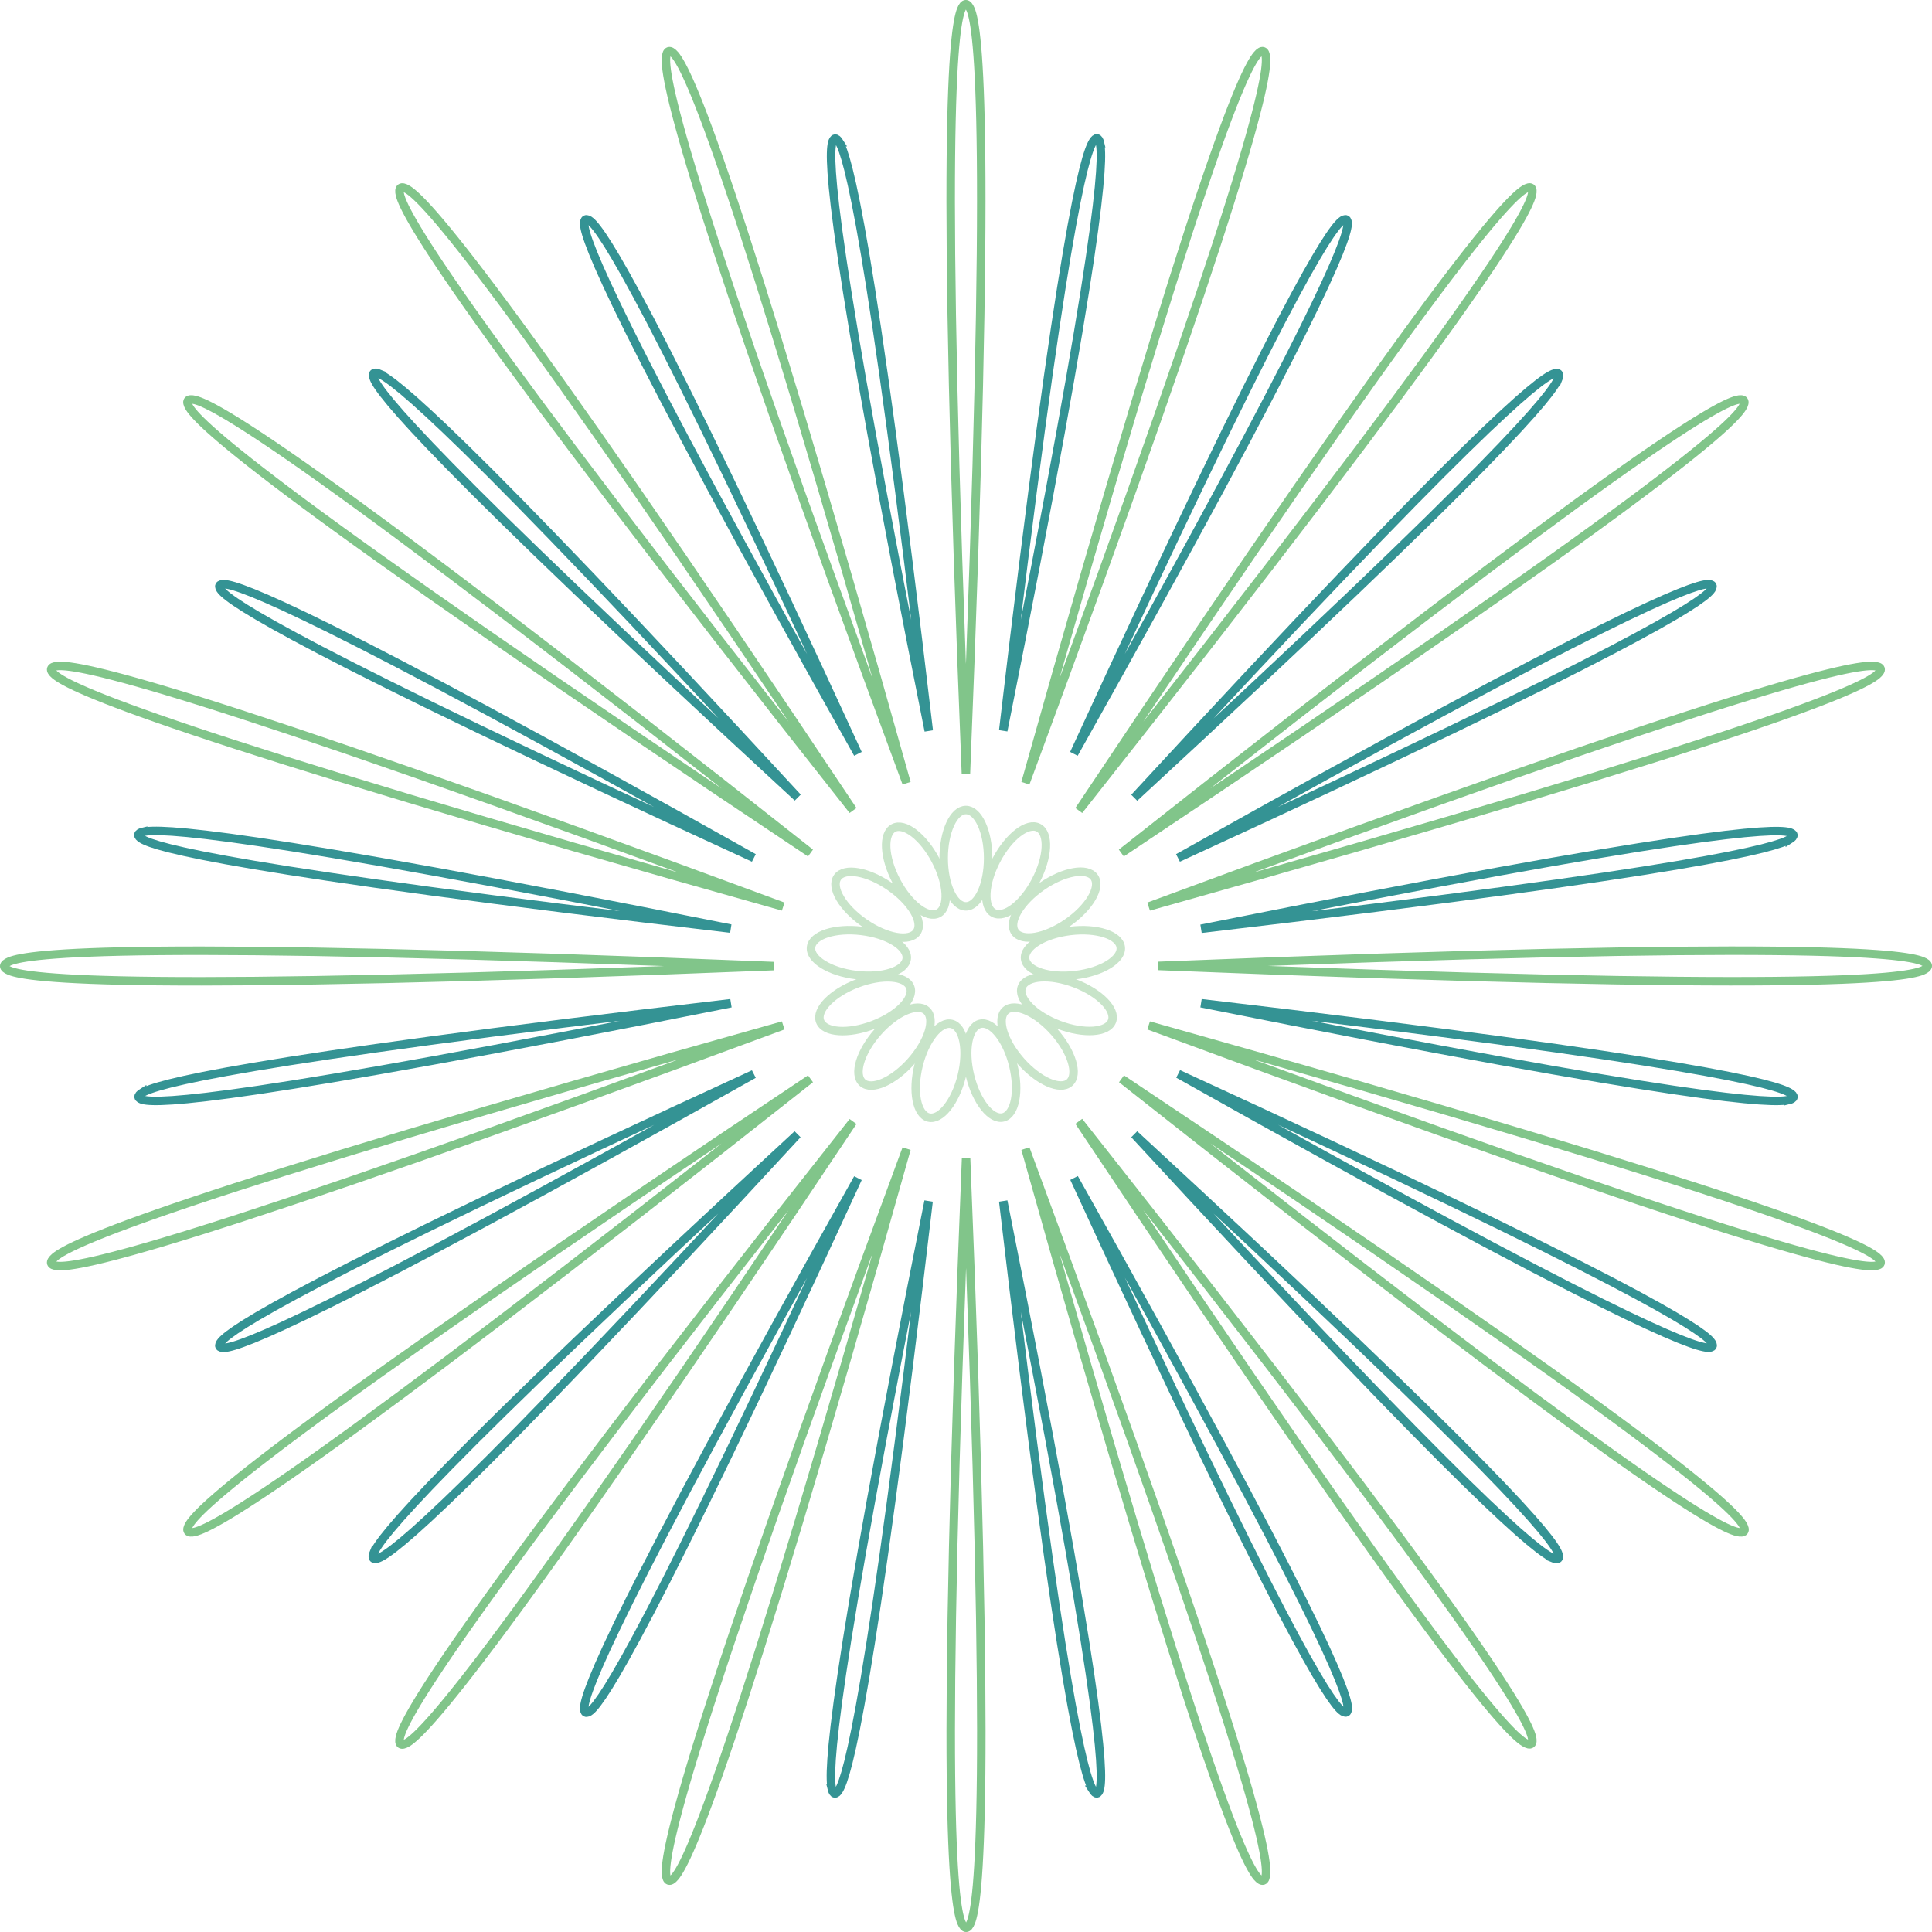
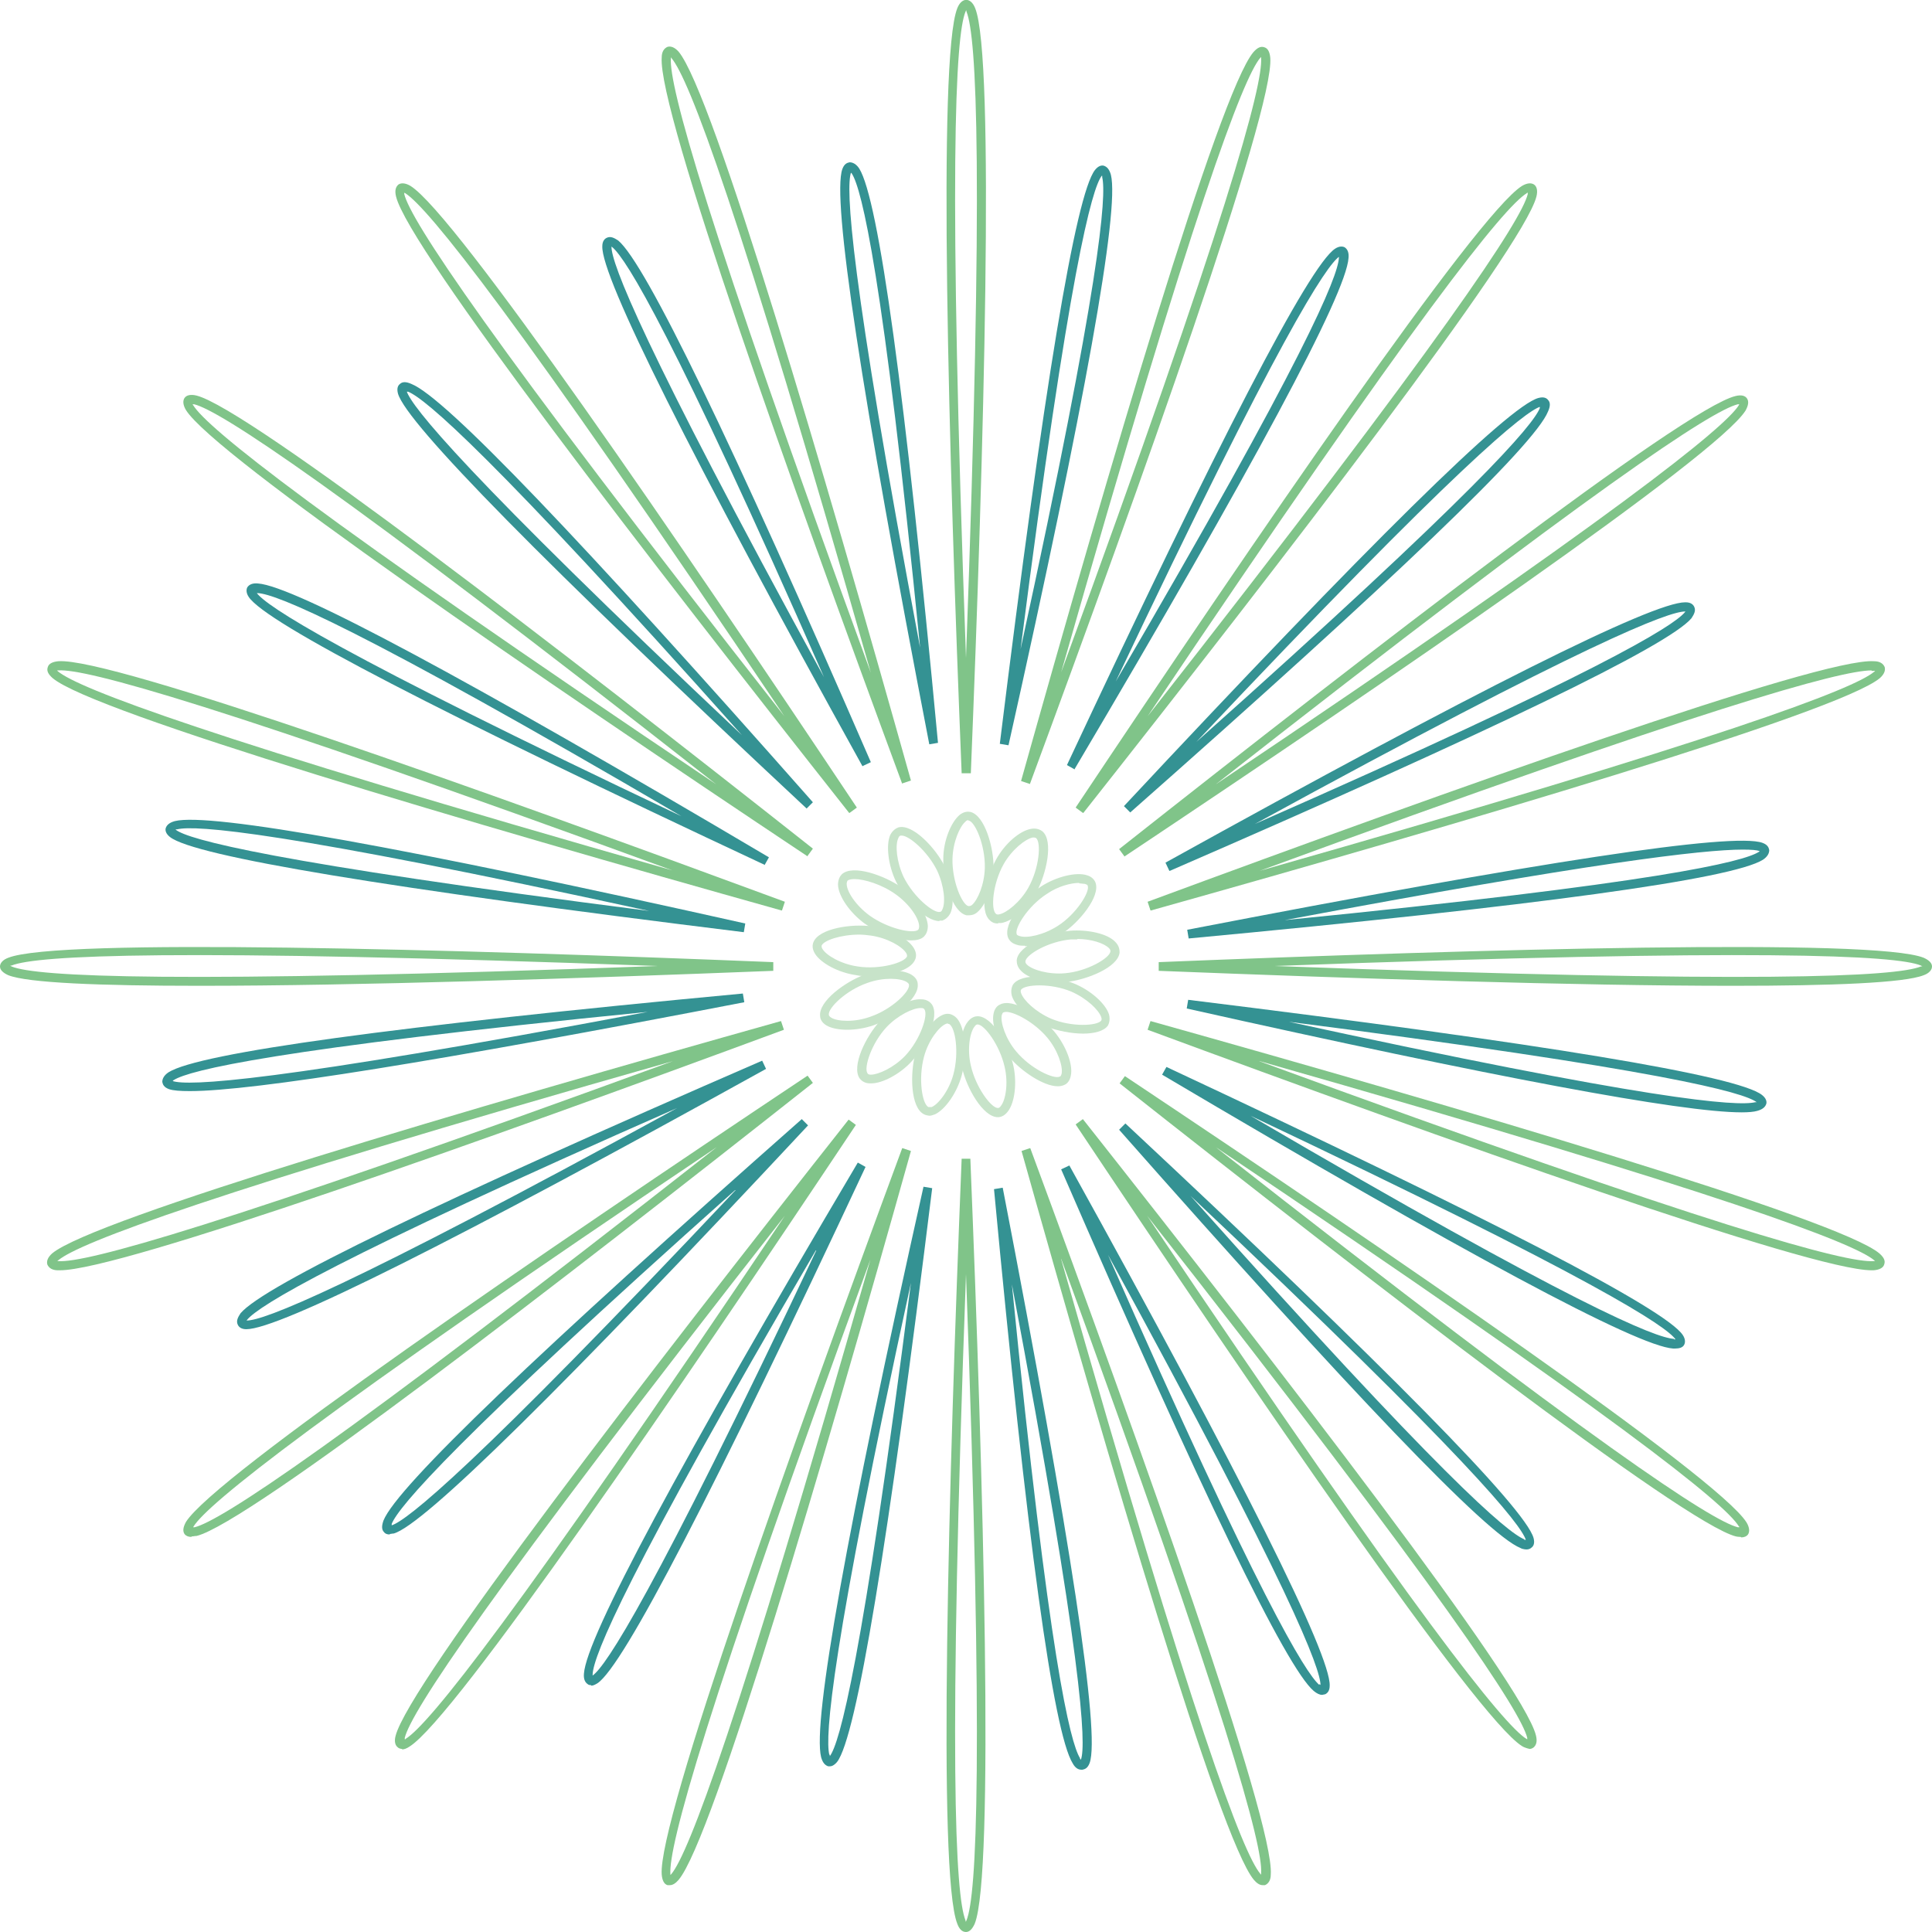
- <svg xmlns="http://www.w3.org/2000/svg" id="_图层_1" data-name="图层 1" viewBox="0 0 113.89 113.89">
-   <defs>
-     <style>
-       .cls-1 {
-         stroke: #349394;
-       }
- 
-       .cls-1, .cls-2, .cls-3 {
-         fill: none;
-         stroke-miterlimit: 10;
-         stroke-width: .5px;
-       }
- 
-       .cls-2 {
-         stroke: #c8e4c9;
-       }
- 
-       .cls-3 {
-         stroke: #81c58a;
-       }
-     </style>
-   </defs>
+ <svg xmlns="http://www.w3.org/2000/svg" id="a" data-name="图层 1" width="40" height="40" viewBox="0 0 40 40">
  <g>
-     <g id="_径向重复_" data-name="&amp;lt;径向重复&amp;gt;">
-       <path class="cls-3" d="M56.67,113.32c-.47-1.16-1.26-7.05.28-45.04,1.53,37.99.74,43.88.28,45.04-.17.43-.38.43-.56,0Z" />
-     </g>
-     <g id="_径向重复_-2" data-name="&amp;lt;径向重复&amp;gt;">
-       <path class="cls-3" d="M39.26,110.47c-.09-1.25.98-7.09,14.18-42.75-10.28,36.6-12.85,41.96-13.65,42.92-.29.35-.5.29-.53-.17Z" />
-     </g>
-     <g id="_径向重复_-3" data-name="&amp;lt;径向重复&amp;gt;">
-       <path class="cls-3" d="M23.58,102.39c.3-1.21,3.13-6.44,26.7-36.27-21.09,31.64-25.19,35.93-26.25,36.6-.39.24-.56.12-.45-.33Z" />
-     </g>
-     <g id="_径向重复_-4" data-name="&amp;lt;径向重复&amp;gt;">
-       <path class="cls-3" d="M11.17,89.85c.66-1.06,4.96-5.16,36.6-26.25-29.83,23.57-35.06,26.39-36.27,26.7-.44.11-.57-.06-.33-.45Z" />
-     </g>
-     <g id="_径向重复_-5" data-name="&amp;lt;径向重复&amp;gt;">
-       <path class="cls-3" d="M3.24,74.1c.96-.8,6.31-3.37,42.92-13.65-35.66,13.2-41.5,14.27-42.75,14.18-.46-.03-.52-.23-.17-.53Z" />
-     </g>
-     <g id="_径向重复_-6" data-name="&amp;lt;径向重复&amp;gt;">
-       <path class="cls-3" d="M.57,56.67c1.16-.47,7.05-1.26,45.04.28-37.99,1.53-43.88.74-45.04.28-.43-.17-.43-.38,0-.56Z" />
-     </g>
-     <g id="_径向重复_-7" data-name="&amp;lt;径向重复&amp;gt;">
-       <path class="cls-3" d="M3.41,39.26c1.25-.09,7.09.98,42.75,14.18C9.56,43.16,4.2,40.59,3.24,39.79c-.35-.29-.29-.5.17-.53Z" />
-     </g>
-     <g id="_径向重复_-8" data-name="&amp;lt;径向重复&amp;gt;">
-       <path class="cls-3" d="M11.5,23.58c1.21.3,6.44,3.13,36.27,26.7C16.13,29.19,11.83,25.09,11.17,24.03c-.24-.39-.12-.56.33-.45Z" />
-     </g>
-     <g id="_径向重复_-9" data-name="&amp;lt;径向重复&amp;gt;">
-       <path class="cls-3" d="M24.03,11.17c1.06.66,5.16,4.96,26.25,36.6C26.71,17.94,23.89,12.71,23.58,11.5c-.11-.44.06-.57.45-.33Z" />
-     </g>
-     <g id="_径向重复_-10" data-name="&amp;lt;径向重复&amp;gt;">
-       <path class="cls-3" d="M39.79,3.24c.8.96,3.37,6.31,13.65,42.92C40.24,10.5,39.17,4.66,39.26,3.41c.03-.46.23-.52.53-.17Z" />
-     </g>
-     <g id="_径向重复_-11" data-name="&amp;lt;径向重复&amp;gt;">
-       <path class="cls-3" d="M57.22.57c.47,1.16,1.26,7.05-.28,45.04-1.53-37.99-.74-43.88-.28-45.04.17-.43.38-.43.56,0Z" />
-     </g>
-     <g id="_径向重复_-12" data-name="&amp;lt;径向重复&amp;gt;">
-       <path class="cls-3" d="M74.63,3.41c.09,1.25-.98,7.09-14.18,42.75,10.28-36.6,12.85-41.96,13.65-42.92.29-.35.5-.29.53.17Z" />
-     </g>
-     <g id="_径向重复_-13" data-name="&amp;lt;径向重复&amp;gt;">
-       <path class="cls-3" d="M90.3,11.5c-.3,1.21-3.13,6.44-26.7,36.27,21.09-31.64,25.19-35.93,26.25-36.6.39-.24.56-.12.45.33Z" />
-     </g>
-     <g id="_径向重复_-14" data-name="&amp;lt;径向重复&amp;gt;">
-       <path class="cls-3" d="M102.71,24.03c-.66,1.06-4.96,5.16-36.6,26.25,29.83-23.57,35.06-26.39,36.27-26.7.44-.11.57.06.33.45Z" />
-     </g>
-     <g id="_径向重复_-15" data-name="&amp;lt;径向重复&amp;gt;">
-       <path class="cls-3" d="M110.64,39.79c-.96.8-6.31,3.37-42.92,13.65,35.66-13.2,41.5-14.27,42.75-14.18.46.03.52.23.17.53Z" />
-     </g>
-     <g id="_径向重复_-16" data-name="&amp;lt;径向重复&amp;gt;">
-       <path class="cls-3" d="M113.32,57.22c-1.16.47-7.05,1.26-45.04-.28,37.99-1.53,43.88-.74,45.04-.28.43.17.43.38,0,.56Z" />
-     </g>
-     <g id="_径向重复_-17" data-name="&amp;lt;径向重复&amp;gt;">
-       <path class="cls-3" d="M110.47,74.63c-1.25.09-7.09-.98-42.75-14.18,36.6,10.28,41.96,12.85,42.92,13.65.35.29.29.5-.17.53Z" />
-     </g>
-     <g id="_径向重复_-18" data-name="&amp;lt;径向重复&amp;gt;">
-       <path class="cls-3" d="M102.39,90.3c-1.21-.3-6.44-3.13-36.27-26.7,31.64,21.09,35.93,25.19,36.6,26.25.24.39.12.56-.33.45Z" />
-     </g>
-     <g id="_径向重复_-19" data-name="&amp;lt;径向重复&amp;gt;">
-       <path class="cls-3" d="M89.85,102.71c-1.06-.66-5.16-4.96-26.25-36.6,23.57,29.83,26.39,35.06,26.7,36.27.11.44-.06.57-.45.33Z" />
-     </g>
-     <g id="_径向重复_-20" data-name="&amp;lt;径向重复&amp;gt;">
-       <path class="cls-3" d="M74.1,110.64c-.8-.96-3.37-6.31-13.65-42.92,13.2,35.66,14.27,41.5,14.18,42.75-.03.46-.23.52-.53.17Z" />
-     </g>
+     <path d="M20,40c-.08,0-.14-.06-.18-.17h0c-.41-1.02-.18-9.18.09-15.84h.18c.27,6.66.5,14.82.09,15.84-.05.11-.11.17-.18.17ZM19.99,39.76s0,.02.01.03c0,0,0-.02.01-.03.21-.51.36-3.3-.01-13.38-.37,10.08-.22,12.86-.01,13.38h0Z" fill="#80c489" />
+     <path d="M13.86,39.03s-.03,0-.04,0c-.07-.02-.11-.1-.12-.22h0c-.08-1.1,2.67-8.79,4.98-15.04l.18.06c-1.8,6.42-4.1,14.25-4.81,15.09-.06.07-.12.11-.18.11ZM13.88,38.79s0,.02,0,.03c0,0,.01-.01.02-.02.35-.42,1.36-3.03,4.12-12.72-3.47,9.47-4.18,12.17-4.14,12.72h0Z" fill="#80c489" />
+     <path d="M8.33,36.21s-.06,0-.09-.03c-.06-.04-.08-.13-.05-.24h0c.27-1.07,5.25-7.53,9.38-12.76l.15.11c-3.7,5.55-8.3,12.28-9.24,12.87-.06.04-.11.06-.16.06ZM16.25,25.17c-6.22,7.94-7.74,10.28-7.87,10.81h0s0,.02,0,.03c0,0,.02,0,.02-.01.47-.29,2.23-2.46,7.85-10.83Z" fill="#80c489" />
+     <path d="M3.96,31.82c-.06,0-.11-.02-.14-.06-.04-.06-.03-.14.03-.25h0c.59-.94,7.32-5.54,12.87-9.24l.11.15c-5.23,4.13-11.69,9.12-12.76,9.38-.04,0-.07.01-.1.01ZM4.01,31.6h0s-.01.02-.01.02c0,0,.02,0,.03,0,.53-.13,2.88-1.65,10.81-7.87-8.37,5.62-10.54,7.39-10.83,7.85Z" fill="#80c489" />
+     <path d="M1.25,26.3s-.03,0-.05,0c-.12,0-.19-.05-.22-.12-.02-.07.01-.15.1-.23h0c.85-.71,8.68-3.01,15.09-4.81l.06.18c-6.17,2.28-13.73,4.98-14.99,4.98ZM1.18,26.11s.02,0,.03,0c.55.04,3.25-.68,12.72-4.14-9.7,2.76-12.3,3.77-12.72,4.12,0,0-.02.01-.02.02Z" fill="#80c489" />
+     <path d="M4.13,20.41c-2.07,0-3.56-.06-3.96-.22-.11-.05-.17-.11-.17-.18s.06-.14.17-.18c1.02-.41,9.18-.18,15.84.09v.18c-4.05.16-8.66.31-11.88.31ZM.21,20s.02,0,.03.01c.51.21,3.3.36,13.38-.01-10.08-.37-12.86-.22-13.38-.01H.24s-.02,0-.03.01Z" fill="#80c489" />
+     <path d="M16.18,18.85c-6.42-1.8-14.25-4.1-15.09-4.81-.09-.08-.13-.15-.1-.23.02-.07.1-.11.22-.12h0c1.1-.08,8.78,2.67,15.04,4.98l-.06.18ZM1.18,13.88s.01.01.02.02c.42.35,3.03,1.36,12.72,4.12C4.46,14.56,1.76,13.84,1.21,13.88h0s-.02,0-.03,0Z" fill="#80c489" />
+     <path d="M16.72,17.73c-5.55-3.7-12.28-8.3-12.87-9.24-.06-.1-.07-.19-.03-.25.04-.06.13-.08.25-.05h0c1.07.27,7.53,5.25,12.76,9.38l-.11.15ZM3.99,8.37s0,.02.01.02c.29.47,2.46,2.23,10.83,7.85-7.93-6.22-10.28-7.74-10.81-7.87-.01,0-.02,0-.03,0Z" fill="#80c489" />
+     <path d="M17.58,16.83c-4.13-5.23-9.12-11.69-9.38-12.76-.03-.12-.01-.2.05-.25.06-.04.15-.03.25.03.94.59,5.54,7.32,9.24,12.87l-.15.11ZM8.37,3.99s0,.02,0,.03c.13.53,1.65,2.88,7.87,10.81-5.62-8.37-7.39-10.54-7.85-10.83h0s-.02-.01-.02-.01Z" fill="#80c489" />
+     <path d="M18.68,16.23c-2.31-6.25-5.06-13.94-4.98-15.04,0-.12.05-.19.12-.22.07-.02.15.01.23.1h0c.71.85,3.01,8.68,4.81,15.09l-.18.06ZM13.89,1.18s0,.02,0,.03c-.04.55.68,3.25,4.14,12.72C15.27,4.23,14.26,1.62,13.9,1.2h0s-.01-.02-.02-.02Z" fill="#80c489" />
+     <path d="M20.09,16.01h-.18c-.27-6.66-.5-14.82-.09-15.84.09-.23.28-.23.37,0h0c.41,1.02.18,9.18-.09,15.84ZM20,.21s0,.02-.01.03c-.21.51-.36,3.3.01,13.38.37-10.08.22-12.86.01-13.38h0s0-.02-.01-.03Z" fill="#80c489" />
+     <path d="M21.32,16.23l-.18-.06c1.8-6.42,4.1-14.25,4.81-15.09.08-.09.15-.13.23-.1.07.02.11.1.12.22h0c.08,1.1-2.67,8.79-4.98,15.04ZM26.11,1.18s-.01.01-.02.02c-.35.42-1.36,3.03-4.12,12.72,3.47-9.47,4.18-12.17,4.14-12.72h0s0-.02,0-.03Z" fill="#80c489" />
+     <path d="M22.42,16.83l-.15-.11c3.7-5.55,8.3-12.28,9.24-12.87.1-.06.19-.07.25-.03.06.04.08.13.05.25h0c-.27,1.07-5.25,7.53-9.38,12.76ZM31.63,3.99s-.02,0-.02.01c-.47.29-2.23,2.46-7.85,10.83,6.22-7.93,7.74-10.28,7.87-10.81,0-.01,0-.02,0-.03Z" fill="#80c489" />
+     <path d="M23.28,17.73l-.11-.15c5.23-4.13,11.69-9.12,12.76-9.38.12-.03.2-.01.24.05.04.06.03.14-.03.25h0c-.59.94-7.32,5.54-12.87,9.24ZM36.01,8.37s-.02,0-.03,0c-.53.13-2.88,1.65-10.81,7.87,8.37-5.62,10.54-7.39,10.83-7.85,0,0,.01-.02.01-.02Z" fill="#80c489" />
+     <path d="M23.82,18.85l-.06-.18c6.25-2.31,13.94-5.06,15.04-4.98.12,0,.19.05.22.12.02.07-.01.15-.1.23-.85.71-8.67,3.01-15.09,4.81ZM38.75,13.88c-.64,0-3.43.76-12.67,4.15,9.7-2.76,12.3-3.77,12.72-4.12h0s.02-.01.02-.02c0,0-.02,0-.03,0-.01,0-.03,0-.04,0Z" fill="#80c489" />
+     <path d="M35.87,20.41c-3.22,0-7.82-.15-11.88-.31v-.18c6.66-.27,14.82-.5,15.84-.09.11.05.17.11.17.18s-.06.14-.17.18c-.4.16-1.89.22-3.96.22ZM26.39,20c10.08.37,12.86.22,13.38.01h0s.02,0,.03-.01c0,0-.02,0-.03-.01-.51-.21-3.3-.36-13.38.01Z" fill="#80c489" />
+     <path d="M38.75,26.3c-1.26,0-8.82-2.7-14.99-4.98l.06-.18c6.42,1.8,14.25,4.1,15.09,4.81.09.08.13.15.1.23-.02.07-.1.11-.22.12h0s-.03,0-.05,0ZM26.07,21.97c9.47,3.47,12.16,4.18,12.72,4.14h0s.02,0,.03,0c0,0-.01-.01-.02-.02-.42-.35-3.03-1.36-12.72-4.12Z" fill="#80c489" />
+     <path d="M36.04,31.82s-.06,0-.1-.01h0c-1.07-.27-7.53-5.25-12.76-9.38l.11-.15c5.55,3.7,12.28,8.3,12.87,9.24.06.1.07.19.03.25-.03.04-.08.06-.14.06ZM35.98,31.62s.02,0,.03,0c0,0,0-.02-.01-.02-.29-.47-2.46-2.23-10.83-7.85,7.93,6.22,10.28,7.74,10.81,7.87h0Z" fill="#80c489" />
+     <path d="M31.67,36.21s-.1-.02-.16-.06c-.94-.59-5.54-7.32-9.24-12.87l.15-.11c4.13,5.23,9.12,11.69,9.38,12.76.03.12.01.2-.05.25-.03.02-.05.03-.09.03ZM23.75,25.17c5.62,8.37,7.39,10.54,7.85,10.83h0s.02.01.02.01c0,0,0-.02,0-.03-.13-.53-1.65-2.88-7.87-10.81Z" fill="#80c489" />
+     <path d="M26.14,39.03c-.06,0-.12-.04-.18-.11-.71-.85-3.01-8.68-4.81-15.09l.18-.06c2.31,6.25,5.06,13.94,4.98,15.04,0,.12-.05.19-.12.22-.01,0-.03,0-.04,0ZM21.97,26.07c2.76,9.7,3.77,12.3,4.12,12.72h0s.01.02.02.02c0,0,0-.02,0-.03.04-.55-.68-3.25-4.14-12.72Z" fill="#80c489" />
  </g>
  <g>
-     <g id="_径向重复_-21" data-name="&amp;lt;径向重复&amp;gt;">
-       <path class="cls-1" d="M22.35,22.04c.9.38,4.58,3.19,24.67,24.97-21.78-20.09-24.59-23.77-24.97-24.67-.14-.33-.02-.45.31-.31Z" />
-     </g>
-     <g id="_径向重复_-22" data-name="&amp;lt;径向重复&amp;gt;">
-       <path class="cls-1" d="M34.83,13.06c.73.64,3.37,4.45,15.74,31.37-14.51-25.84-16.04-30.21-16.13-31.17-.03-.36.12-.43.39-.2Z" />
-     </g>
-     <g id="_径向重复_-23" data-name="&amp;lt;径向重复&amp;gt;">
-       <path class="cls-1" d="M49.47,8.38c.5.83,1.83,5.27,5.28,34.7-5.81-29.05-5.92-33.68-5.7-34.63.08-.35.24-.37.43-.07Z" />
-     </g>
-     <g id="_径向重复_-24" data-name="&amp;lt;径向重复&amp;gt;">
-       <path class="cls-1" d="M64.84,8.44c.22.95.11,5.58-5.7,34.63,3.45-29.43,4.78-33.87,5.28-34.7.18-.31.35-.28.43.07Z" />
-     </g>
-     <g id="_径向重复_-25" data-name="&amp;lt;径向重复&amp;gt;">
-       <path class="cls-1" d="M79.44,13.26c-.09.97-1.62,5.34-16.13,31.17,12.38-26.92,15.01-30.73,15.74-31.37.27-.23.42-.16.39.2Z" />
-     </g>
-     <g id="_径向重复_-26" data-name="&amp;lt;径向重复&amp;gt;">
-       <path class="cls-1" d="M91.84,22.35c-.38.9-3.19,4.58-24.97,24.67,20.09-21.78,23.77-24.59,24.67-24.97.33-.14.45-.02.31.31Z" />
-     </g>
-     <g id="_径向重复_-27" data-name="&amp;lt;径向重复&amp;gt;">
-       <path class="cls-1" d="M100.82,34.83c-.64.73-4.45,3.37-31.37,15.74,25.84-14.51,30.21-16.04,31.17-16.13.36-.03.43.12.2.39Z" />
-     </g>
-     <g id="_径向重复_-28" data-name="&amp;lt;径向重复&amp;gt;">
-       <path class="cls-1" d="M105.51,49.47c-.83.5-5.27,1.83-34.7,5.28,29.05-5.81,33.68-5.92,34.63-5.7.35.08.37.24.07.43Z" />
-     </g>
-     <g id="_径向重复_-29" data-name="&amp;lt;径向重复&amp;gt;">
-       <path class="cls-1" d="M105.44,64.84c-.95.22-5.58.11-34.63-5.7,29.43,3.45,33.87,4.78,34.7,5.28.31.18.28.35-.07.43Z" />
-     </g>
-     <g id="_径向重复_-30" data-name="&amp;lt;径向重复&amp;gt;">
-       <path class="cls-1" d="M100.63,79.44c-.97-.09-5.34-1.62-31.17-16.13,26.92,12.38,30.73,15.01,31.37,15.74.23.27.16.42-.2.39Z" />
-     </g>
-     <g id="_径向重复_-31" data-name="&amp;lt;径向重复&amp;gt;">
-       <path class="cls-1" d="M91.54,91.84c-.9-.38-4.58-3.19-24.67-24.97,21.78,20.09,24.59,23.77,24.97,24.67.14.33.02.45-.31.31Z" />
-     </g>
-     <g id="_径向重复_-32" data-name="&amp;lt;径向重复&amp;gt;">
-       <path class="cls-1" d="M79.06,100.82c-.73-.64-3.37-4.45-15.74-31.37,14.51,25.84,16.04,30.21,16.13,31.17.03.36-.12.43-.39.2Z" />
-     </g>
-     <g id="_径向重复_-33" data-name="&amp;lt;径向重复&amp;gt;">
-       <path class="cls-1" d="M64.42,105.51c-.5-.83-1.83-5.27-5.28-34.7,5.81,29.05,5.92,33.68,5.7,34.63-.08.35-.24.37-.43.07Z" />
-     </g>
-     <g id="_径向重复_-34" data-name="&amp;lt;径向重复&amp;gt;">
-       <path class="cls-1" d="M49.04,105.44c-.22-.95-.11-5.58,5.7-34.63-3.45,29.43-4.78,33.87-5.28,34.7-.18.31-.35.28-.43-.07Z" />
-     </g>
-     <g id="_径向重复_-35" data-name="&amp;lt;径向重复&amp;gt;">
-       <path class="cls-1" d="M34.44,100.63c.09-.97,1.62-5.34,16.13-31.17-12.38,26.92-15.01,30.73-15.74,31.37-.27.23-.42.16-.39-.2Z" />
-     </g>
-     <g id="_径向重复_-36" data-name="&amp;lt;径向重复&amp;gt;">
-       <path class="cls-1" d="M22.04,91.54c.38-.9,3.19-4.58,24.97-24.67-20.09,21.78-23.77,24.59-24.67,24.97-.33.14-.45.02-.31-.31Z" />
-     </g>
-     <g id="_径向重复_-37" data-name="&amp;lt;径向重复&amp;gt;">
-       <path class="cls-1" d="M13.06,79.06c.64-.73,4.45-3.37,31.37-15.74-25.84,14.51-30.21,16.04-31.17,16.13-.36.03-.43-.12-.2-.39Z" />
-     </g>
-     <g id="_径向重复_-38" data-name="&amp;lt;径向重复&amp;gt;">
-       <path class="cls-1" d="M8.38,64.42c.83-.5,5.27-1.83,34.7-5.28-29.05,5.81-33.68,5.92-34.63,5.7-.35-.08-.37-.24-.07-.43Z" />
-     </g>
-     <g id="_径向重复_-39" data-name="&amp;lt;径向重复&amp;gt;">
-       <path class="cls-1" d="M8.44,49.04c.95-.22,5.58-.11,34.63,5.7-29.43-3.45-33.87-4.78-34.7-5.28-.31-.18-.28-.35.07-.43Z" />
-     </g>
-     <g id="_径向重复_-40" data-name="&amp;lt;径向重复&amp;gt;">
-       <path class="cls-1" d="M13.26,34.44c.97.09,5.34,1.62,31.17,16.13-26.92-12.38-30.73-15.01-31.37-15.74-.23-.27-.16-.42.2-.39Z" />
-     </g>
+     <path d="M12.24,34.89s-.05,0-.07-.02c-.06-.04-.09-.11-.08-.22.05-.75,1.96-4.31,5.67-10.58l.16.09c-3.15,6.73-5.01,10.33-5.55,10.69-.05.03-.09.05-.13.05ZM16.89,25.89c-3.94,6.73-4.6,8.39-4.62,8.77h0s0,.02,0,.03c.27-.19,1.23-1.62,4.63-8.8Z" fill="#349293" />
+     <path d="M8.07,31.77c-.06,0-.1-.02-.12-.05-.05-.05-.05-.13-.01-.24.28-.7,3.2-3.49,8.66-8.31l.13.13c-5.07,5.43-7.96,8.28-8.58,8.45-.03,0-.06.01-.08.01ZM15.22,24.64c-5.82,5.19-6.97,6.56-7.11,6.91h0s0,.02,0,.03c.31-.1,1.67-1.16,7.12-6.94Z" fill="#349293" />
+     <path d="M5.11,27.52s0,0-.01,0c-.11,0-.16-.05-.18-.1-.03-.07,0-.14.06-.23h0c.48-.57,4.12-2.33,10.8-5.23l.08.17c-6.46,3.58-10.08,5.39-10.76,5.39ZM5.11,27.34s0,0,0,0c.34,0,1.98-.61,8.91-4.4-7.14,3.14-8.65,4.09-8.9,4.38,0,0-.01.02-.02.02Z" fill="#349293" />
+     <path d="M3.93,22.59c-.2,0-.34-.01-.43-.04-.11-.04-.13-.1-.14-.15,0-.07.04-.14.13-.2.64-.4,4.64-.95,11.89-1.63l.03.18c-6.32,1.22-10.17,1.84-11.48,1.84ZM3.57,22.38c.31.11,2.04.04,9.84-1.43-7.76.77-9.49,1.21-9.81,1.41h0s-.02.01-.02.02Z" fill="#349293" />
+     <path d="M15.4,19.3c-7.38-.91-11.37-1.57-11.88-1.97-.09-.07-.1-.14-.09-.18.02-.07.08-.12.19-.15h0c.73-.18,4.7.53,11.81,2.12l-.03.18ZM3.64,17.18c.26.2,1.93.67,9.8,1.68-7.62-1.66-9.4-1.78-9.77-1.69h0s-.02,0-.03,0Z" fill="#349293" />
+     <path d="M15.84,17.91c-6.73-3.15-10.33-5.01-10.69-5.55-.06-.09-.05-.16-.03-.2.04-.06.11-.09.22-.08.75.05,4.31,1.96,10.58,5.67l-.09.16ZM5.31,12.27c.19.27,1.62,1.23,8.8,4.63-6.73-3.94-8.39-4.6-8.77-4.62h0s-.02,0-.03,0Z" fill="#349293" />
+     <path d="M16.69,16.73c-5.43-5.07-8.27-7.96-8.45-8.58-.03-.11,0-.17.04-.2.05-.05.13-.05.24,0,.7.28,3.49,3.2,8.31,8.66l-.13.13ZM8.42,8.1c.1.31,1.16,1.67,6.94,7.12-5.19-5.82-6.56-6.97-6.91-7.11h0s-.02,0-.03,0Z" fill="#349293" />
+     <path d="M17.86,15.87c-3.6-6.5-5.41-10.13-5.39-10.77,0-.11.05-.16.1-.18.07-.03.14,0,.23.06h0c.57.48,2.33,4.12,5.23,10.8l-.17.08ZM12.66,5.11c0,.33.59,1.95,4.4,8.91-3.14-7.14-4.09-8.65-4.38-8.9h0s-.02-.01-.02-.02Z" fill="#349293" />
+     <path d="M19.24,15.41c-1.41-7.3-2.02-11.3-1.8-11.91.04-.11.1-.13.15-.14.07,0,.14.04.2.13.4.64.95,4.64,1.63,11.89l-.18.03ZM17.62,3.57c-.11.31-.04,2.04,1.43,9.84-.77-7.76-1.21-9.49-1.41-9.81h0s-.01-.02-.02-.02Z" fill="#349293" />
+     <path d="M20.88,15.43l-.18-.03c.91-7.38,1.57-11.37,1.97-11.88.07-.09.14-.1.18-.09.07.02.12.08.15.19.18.73-.53,4.7-2.12,11.81ZM22.81,3.64c-.2.26-.67,1.92-1.68,9.8,1.66-7.62,1.78-9.4,1.69-9.77,0-.01,0-.02,0-.03Z" fill="#349293" />
+     <path d="M22.25,15.93l-.16-.09c3.15-6.73,5.01-10.33,5.55-10.69.09-.06.16-.05.2-.03.06.04.09.11.08.22-.05.75-1.96,4.31-5.67,10.58ZM27.73,5.31c-.27.19-1.23,1.62-4.63,8.8,3.94-6.73,4.6-8.39,4.62-8.77h0s0-.02,0-.03Z" fill="#349293" />
+     <path d="M23.4,16.82l-.13-.13c5.07-5.43,7.96-8.28,8.58-8.45.11-.03.17,0,.2.04.05.05.05.13,0,.24-.28.7-3.2,3.49-8.66,8.31ZM31.89,8.42c-.31.1-1.67,1.16-7.12,6.94,5.82-5.19,6.97-6.56,7.11-6.91h0s0-.02,0-.03Z" fill="#349293" />
+     <path d="M24.21,18.03l-.08-.17c6.46-3.58,10.08-5.39,10.76-5.39,0,0,0,0,.01,0,.11,0,.16.05.18.1.03.07,0,.14-.06.23-.48.57-4.12,2.33-10.8,5.23ZM34.89,12.66c-.34,0-1.98.61-8.91,4.4,7.14-3.14,8.65-4.09,8.9-4.38h0s.01-.02.02-.02c0,0,0,0,0,0Z" fill="#349293" />
+     <path d="M24.61,19.43l-.03-.18c7.3-1.41,11.3-2.02,11.91-1.8.11.04.13.1.14.15,0,.07-.04.14-.13.2h0c-.64.4-4.64.95-11.89,1.63ZM36.08,17.59c-.81,0-3.14.27-9.48,1.46,7.76-.77,9.49-1.21,9.81-1.41h0s.02-.01.02-.02c-.06-.02-.16-.03-.35-.03Z" fill="#349293" />
+     <path d="M36.06,23.03c-1.24,0-5.1-.72-11.49-2.15l.03-.18c7.38.91,11.37,1.57,11.88,1.97.09.07.1.14.09.18-.02.07-.08.12-.19.15l-.02-.09.02.09c-.07.02-.18.03-.32.03ZM26.57,21.13c7.62,1.66,9.4,1.78,9.77,1.69.01,0,.02,0,.03,0-.26-.2-1.92-.67-9.8-1.68Z" fill="#349293" />
+     <path d="M34.68,27.92s-.02,0-.04,0h0c-.75-.05-4.31-1.96-10.58-5.67l.09-.16c6.73,3.15,10.33,5.01,10.69,5.55.06.09.05.16.03.2-.03.06-.1.08-.19.08ZM34.66,27.73s.02,0,.03,0c-.19-.27-1.62-1.23-8.8-4.63,6.73,3.94,8.39,4.6,8.77,4.62h0Z" fill="#349293" />
+     <path d="M31.61,32.08s-.08,0-.13-.03h0c-.7-.28-3.49-3.2-8.31-8.66l.13-.13c5.43,5.07,8.27,7.96,8.45,8.58.03.11,0,.17-.04.2-.03.03-.07.04-.11.04ZM31.56,31.88s.02,0,.03,0c-.1-.31-1.16-1.67-6.94-7.12,5.19,5.82,6.56,6.97,6.91,7.11h0Z" fill="#349293" />
+     <path d="M27.37,35.09c-.05,0-.11-.03-.17-.08h0c-.57-.48-2.33-4.12-5.23-10.8l.17-.08c3.6,6.5,5.41,10.13,5.39,10.77,0,.11-.05.16-.1.18-.02,0-.04.01-.06.01ZM27.32,34.87s.02.01.02.02c0-.33-.59-1.95-4.4-8.91,3.14,7.14,4.09,8.65,4.37,8.9h0Z" fill="#349293" />
+     <path d="M22.39,36.64c-.07,0-.13-.04-.18-.13h0c-.4-.64-.95-4.64-1.63-11.89l.18-.03c1.41,7.3,2.02,11.3,1.8,11.91-.04.11-.1.13-.15.14,0,0-.01,0-.02,0ZM22.36,36.41s.01.02.02.02c.11-.31.04-2.04-1.43-9.84.77,7.76,1.21,9.49,1.41,9.81h0Z" fill="#349293" />
+     <path d="M17.18,36.57s-.02,0-.03,0c-.07-.02-.12-.08-.15-.19h0c-.18-.73.53-4.7,2.12-11.81l.18.03c-.91,7.38-1.57,11.37-1.97,11.88-.06.07-.11.09-.15.09ZM17.18,36.33s0,.02,0,.03c.2-.26.67-1.92,1.68-9.8-1.66,7.62-1.78,9.4-1.69,9.77h0Z" fill="#349293" />
  </g>
  <g>
-     <g id="_径向重复_-41" data-name="&amp;lt;径向重复&amp;gt;">
-       <ellipse class="cls-2" cx="56.94" cy="50.59" rx="1.31" ry="2.84" />
-     </g>
-     <g id="_径向重复_-42" data-name="&amp;lt;径向重复&amp;gt;">
-       <ellipse class="cls-2" cx="59.9" cy="51.32" rx="2.84" ry="1.31" transform="translate(-13.38 80.5) rotate(-62.31)" />
-     </g>
-     <g id="_径向重复_-43" data-name="&amp;lt;径向重复&amp;gt;">
-       <ellipse class="cls-2" cx="62.17" cy="53.33" rx="2.84" ry="1.31" transform="translate(-19.29 44.76) rotate(-34.62)" />
-     </g>
-     <g id="_径向重复_-44" data-name="&amp;lt;径向重复&amp;gt;">
-       <ellipse class="cls-2" cx="63.25" cy="56.18" rx="2.84" ry="1.31" transform="translate(-6.31 8.03) rotate(-6.92)" />
-     </g>
-     <g id="_径向重复_-45" data-name="&amp;lt;径向重复&amp;gt;">
-       <ellipse class="cls-2" cx="62.89" cy="59.2" rx="1.31" ry="2.84" transform="translate(-14.76 97) rotate(-69.23)" />
-     </g>
-     <g id="_径向重复_-46" data-name="&amp;lt;径向重复&amp;gt;">
-       <ellipse class="cls-2" cx="61.16" cy="61.7" rx="1.31" ry="2.84" transform="translate(-25.53 56.07) rotate(-41.54)" />
-     </g>
-     <g id="_径向重复_-47" data-name="&amp;lt;径向重复&amp;gt;">
-       <ellipse class="cls-2" cx="58.46" cy="63.11" rx="1.31" ry="2.84" transform="translate(-13.41 15.83) rotate(-13.85)" />
-     </g>
-     <g id="_径向重复_-48" data-name="&amp;lt;径向重复&amp;gt;">
-       <ellipse class="cls-2" cx="55.42" cy="63.11" rx="2.84" ry="1.31" transform="translate(-19.12 101.82) rotate(-76.15)" />
-     </g>
-     <g id="_径向重复_-49" data-name="&amp;lt;径向重复&amp;gt;">
-       <ellipse class="cls-2" cx="52.73" cy="61.7" rx="2.84" ry="1.31" transform="translate(-28.42 60.25) rotate(-48.46)" />
-     </g>
-     <g id="_径向重复_-50" data-name="&amp;lt;径向重复&amp;gt;">
-       <ellipse class="cls-2" cx="51" cy="59.2" rx="2.84" ry="1.31" transform="translate(-17.68 21.93) rotate(-20.77)" />
-     </g>
-     <g id="_径向重复_-51" data-name="&amp;lt;径向重复&amp;gt;">
-       <ellipse class="cls-2" cx="50.63" cy="56.18" rx="1.31" ry="2.84" transform="translate(-11.24 99.67) rotate(-83.08)" />
-     </g>
-     <g id="_径向重复_-52" data-name="&amp;lt;径向重复&amp;gt;">
-       <ellipse class="cls-2" cx="51.71" cy="53.33" rx="1.31" ry="2.84" transform="translate(-21.56 65.59) rotate(-55.38)" />
-     </g>
-     <g id="_径向重复_-53" data-name="&amp;lt;径向重复&amp;gt;">
-       <ellipse class="cls-2" cx="53.99" cy="51.32" rx="1.31" ry="2.84" transform="translate(-17.66 30.97) rotate(-27.69)" />
-     </g>
+     <path d="M19.24,23.1s-.08-.01-.11-.03c-.28-.14-.29-.84-.18-1.25.1-.36.34-.7.55-.8.1-.05.18-.03.23,0,.28.14.29.84.18,1.25-.1.36-.34.7-.55.8-.05.02-.09.03-.12.03ZM19.63,21.19s-.03,0-.05.01c-.14.06-.36.34-.45.68-.12.45-.04.97.09,1.04.02,0,.04,0,.07,0,.14-.06.36-.34.45-.68.12-.45.04-.97-.09-1.04,0,0-.01,0-.02,0Z" fill="#c7e3c9" />
+     <path d="M18.04,22.43s-.02,0-.03,0c-.11,0-.18-.06-.21-.1-.18-.25.13-.88.42-1.19h0c.25-.27.62-.47.86-.45.11,0,.18.06.21.1.18.25-.13.88-.42,1.19-.24.26-.6.45-.83.45ZM19.06,20.87c-.16,0-.47.15-.7.39h0c-.32.34-.48.85-.4.96.01.02.03.03.07.03.15,0,.47-.14.71-.39.32-.34.48-.85.4-.96-.01-.02-.03-.03-.07-.03,0,0-.01,0-.02,0Z" fill="#c7e3c9" />
+     <path d="M17.54,21.32c-.17,0-.33-.03-.43-.09-.1-.06-.13-.14-.13-.19-.04-.31.53-.72.92-.86h0c.35-.12.77-.12.97,0,.1.06.13.14.13.19.04.31-.53.72-.92.86-.18.06-.37.09-.54.09ZM17.96,20.35h0c-.44.15-.82.52-.8.66,0,.02.02.04.05.06.13.08.48.1.81-.02.44-.15.82-.52.8-.66,0-.02-.02-.04-.05-.06-.13-.08-.48-.1-.81.02Z" fill="#c7e3c9" />
+     <path d="M17.99,20.21c-.09,0-.18,0-.26-.02-.37-.05-.74-.25-.86-.45-.06-.1-.05-.18-.03-.23.11-.29.8-.39,1.22-.33.37.05.74.25.86.45.06.1.05.18.03.23-.09.24-.56.35-.96.35ZM17.79,19.35c-.38,0-.74.12-.78.23,0,.02,0,.04.02.07.08.13.38.31.73.36.46.07.97-.08,1.02-.21,0-.02,0-.04-.02-.07-.08-.13-.38-.31-.73-.36-.08-.01-.16-.02-.24-.02Z" fill="#c7e3c9" />
+     <path d="M18.87,19.47c-.3,0-.72-.17-.97-.35-.3-.22-.54-.56-.55-.8,0-.11.04-.18.08-.22.23-.21.89.03,1.23.27.3.22.54.56.55.8,0,.11-.04.18-.08.22-.06.06-.16.08-.27.08ZM17.69,18.2c-.06,0-.11.01-.14.03-.01.01-.02.04-.02.07,0,.16.19.45.48.66.38.27.9.38,1,.29.01-.01.02-.04.02-.07,0-.16-.19-.45-.48-.66-.29-.21-.66-.32-.86-.32Z" fill="#c7e3c9" />
+     <path d="M19.45,19.07c-.3,0-.73-.47-.9-.82-.16-.33-.21-.75-.12-.96.05-.1.12-.14.17-.16.3-.08.78.44.96.81.16.33.21.75.12.96-.05.1-.12.14-.17.16-.02,0-.04,0-.06,0ZM18.67,17.3s-.01,0-.02,0c-.02,0-.04.02-.05.05-.07.14-.04.49.11.81.21.42.62.75.75.72.02,0,.04-.02.05-.05.07-.14.04-.49-.11-.81h0c-.2-.4-.58-.72-.73-.72Z" fill="#c7e3c9" />
+     <path d="M20.06,18.95s-.04,0-.05,0c-.3-.07-.49-.75-.48-1.17,0-.37.16-.76.34-.91.09-.07.17-.07.22-.06.3.07.49.75.48,1.17,0,.37-.16.76-.34.91-.06.05-.12.06-.17.06ZM20.05,16.98s-.04,0-.06.03c-.12.1-.26.42-.27.77-.01.47.2.95.33.98.02,0,.04,0,.07-.02.12-.1.26-.42.27-.77h0c.01-.47-.2-.95-.33-.98,0,0,0,0-.01,0Z" fill="#c7e3c9" />
+     <path d="M20.66,19.12c-.08,0-.13-.03-.16-.06-.24-.2-.08-.89.12-1.26.18-.33.49-.6.73-.64.11-.02.19.02.23.05.24.2.08.89-.12,1.26-.18.33-.49.6-.73.64-.02,0-.04,0-.06,0ZM21.41,17.34s-.02,0-.03,0c-.15.03-.43.25-.6.55-.23.41-.27.94-.16,1.03.01.01.04.02.07.01.15-.03.43-.25.6-.55.23-.41.27-.94.16-1.03-.01,0-.02-.01-.04-.01Z" fill="#c7e3c9" />
+     <path d="M21.22,19.58c-.06,0-.12,0-.17-.02-.11-.03-.16-.1-.18-.15-.11-.29.34-.83.69-1.06.31-.2.72-.3.94-.23.11.03.16.1.18.15.11.29-.34.83-.69,1.06-.24.16-.55.26-.77.26ZM22.34,18.28c-.17,0-.44.07-.67.23-.39.25-.67.71-.62.83,0,.02.03.03.06.04.15.05.49-.02.79-.21h0c.39-.25.67-.71.62-.83,0-.02-.03-.03-.06-.04-.03,0-.07-.01-.11-.01Z" fill="#c7e3c9" />
+     <path d="M21.93,20.34c-.32,0-.65-.09-.79-.24-.08-.08-.09-.16-.09-.22.03-.31.69-.57,1.1-.61.37-.03.78.06.94.23.08.08.09.16.09.22-.03.31-.69.57-1.1.61-.05,0-.1,0-.15,0ZM22.31,19.45s-.09,0-.14,0c-.46.04-.92.31-.94.45,0,.02,0,.04.03.07.11.11.45.21.79.18.46-.04.92-.31.94-.45,0-.02,0-.04-.03-.07-.1-.1-.36-.19-.66-.19Z" fill="#c7e3c9" />
+     <path d="M22.43,21.4c-.25,0-.54-.06-.75-.14h0c-.35-.14-.66-.42-.73-.64-.03-.11,0-.19.02-.23.17-.26.87-.19,1.26-.03.35.14.66.42.73.64.03.11,0,.19-.02.23-.08.12-.29.17-.52.17ZM21.76,21.09c.43.18.96.15,1.04.04.01-.02.01-.04,0-.07-.05-.15-.3-.39-.62-.53-.43-.18-.96-.15-1.04-.04-.01.02-.01.04,0,.07.05.15.3.39.62.53h0Z" fill="#c7e3c9" />
+     <path d="M21.9,22.49c-.3,0-.76-.32-.99-.59-.24-.29-.39-.68-.34-.91.02-.11.08-.17.13-.19.27-.15.86.24,1.13.56.24.29.39.68.34.91-.02.11-.08.17-.13.19-.04.02-.09.03-.14.03ZM20.84,20.95s-.04,0-.06.01c-.02,0-.03.03-.04.06-.03.15.08.49.3.75.3.36.78.58.9.52.02,0,.03-.03.04-.06.03-.15-.08-.49-.3-.75-.26-.31-.67-.53-.85-.53Z" fill="#c7e3c9" />
+     <path d="M20.66,23.13c-.31,0-.65-.61-.74-1.02h0c-.08-.36-.03-.78.12-.96.07-.09.15-.11.2-.11h0c.31,0,.65.61.74,1.02.08.36.03.78-.12.96-.07.09-.15.11-.2.11h0ZM20.1,22.06c.1.45.42.88.56.88.02,0,.04-.01.06-.04.1-.12.16-.47.08-.81-.1-.45-.42-.88-.56-.88-.02,0-.04.01-.06.04-.1.12-.16.47-.08.81h0Z" fill="#c7e3c9" />
  </g>
</svg>
